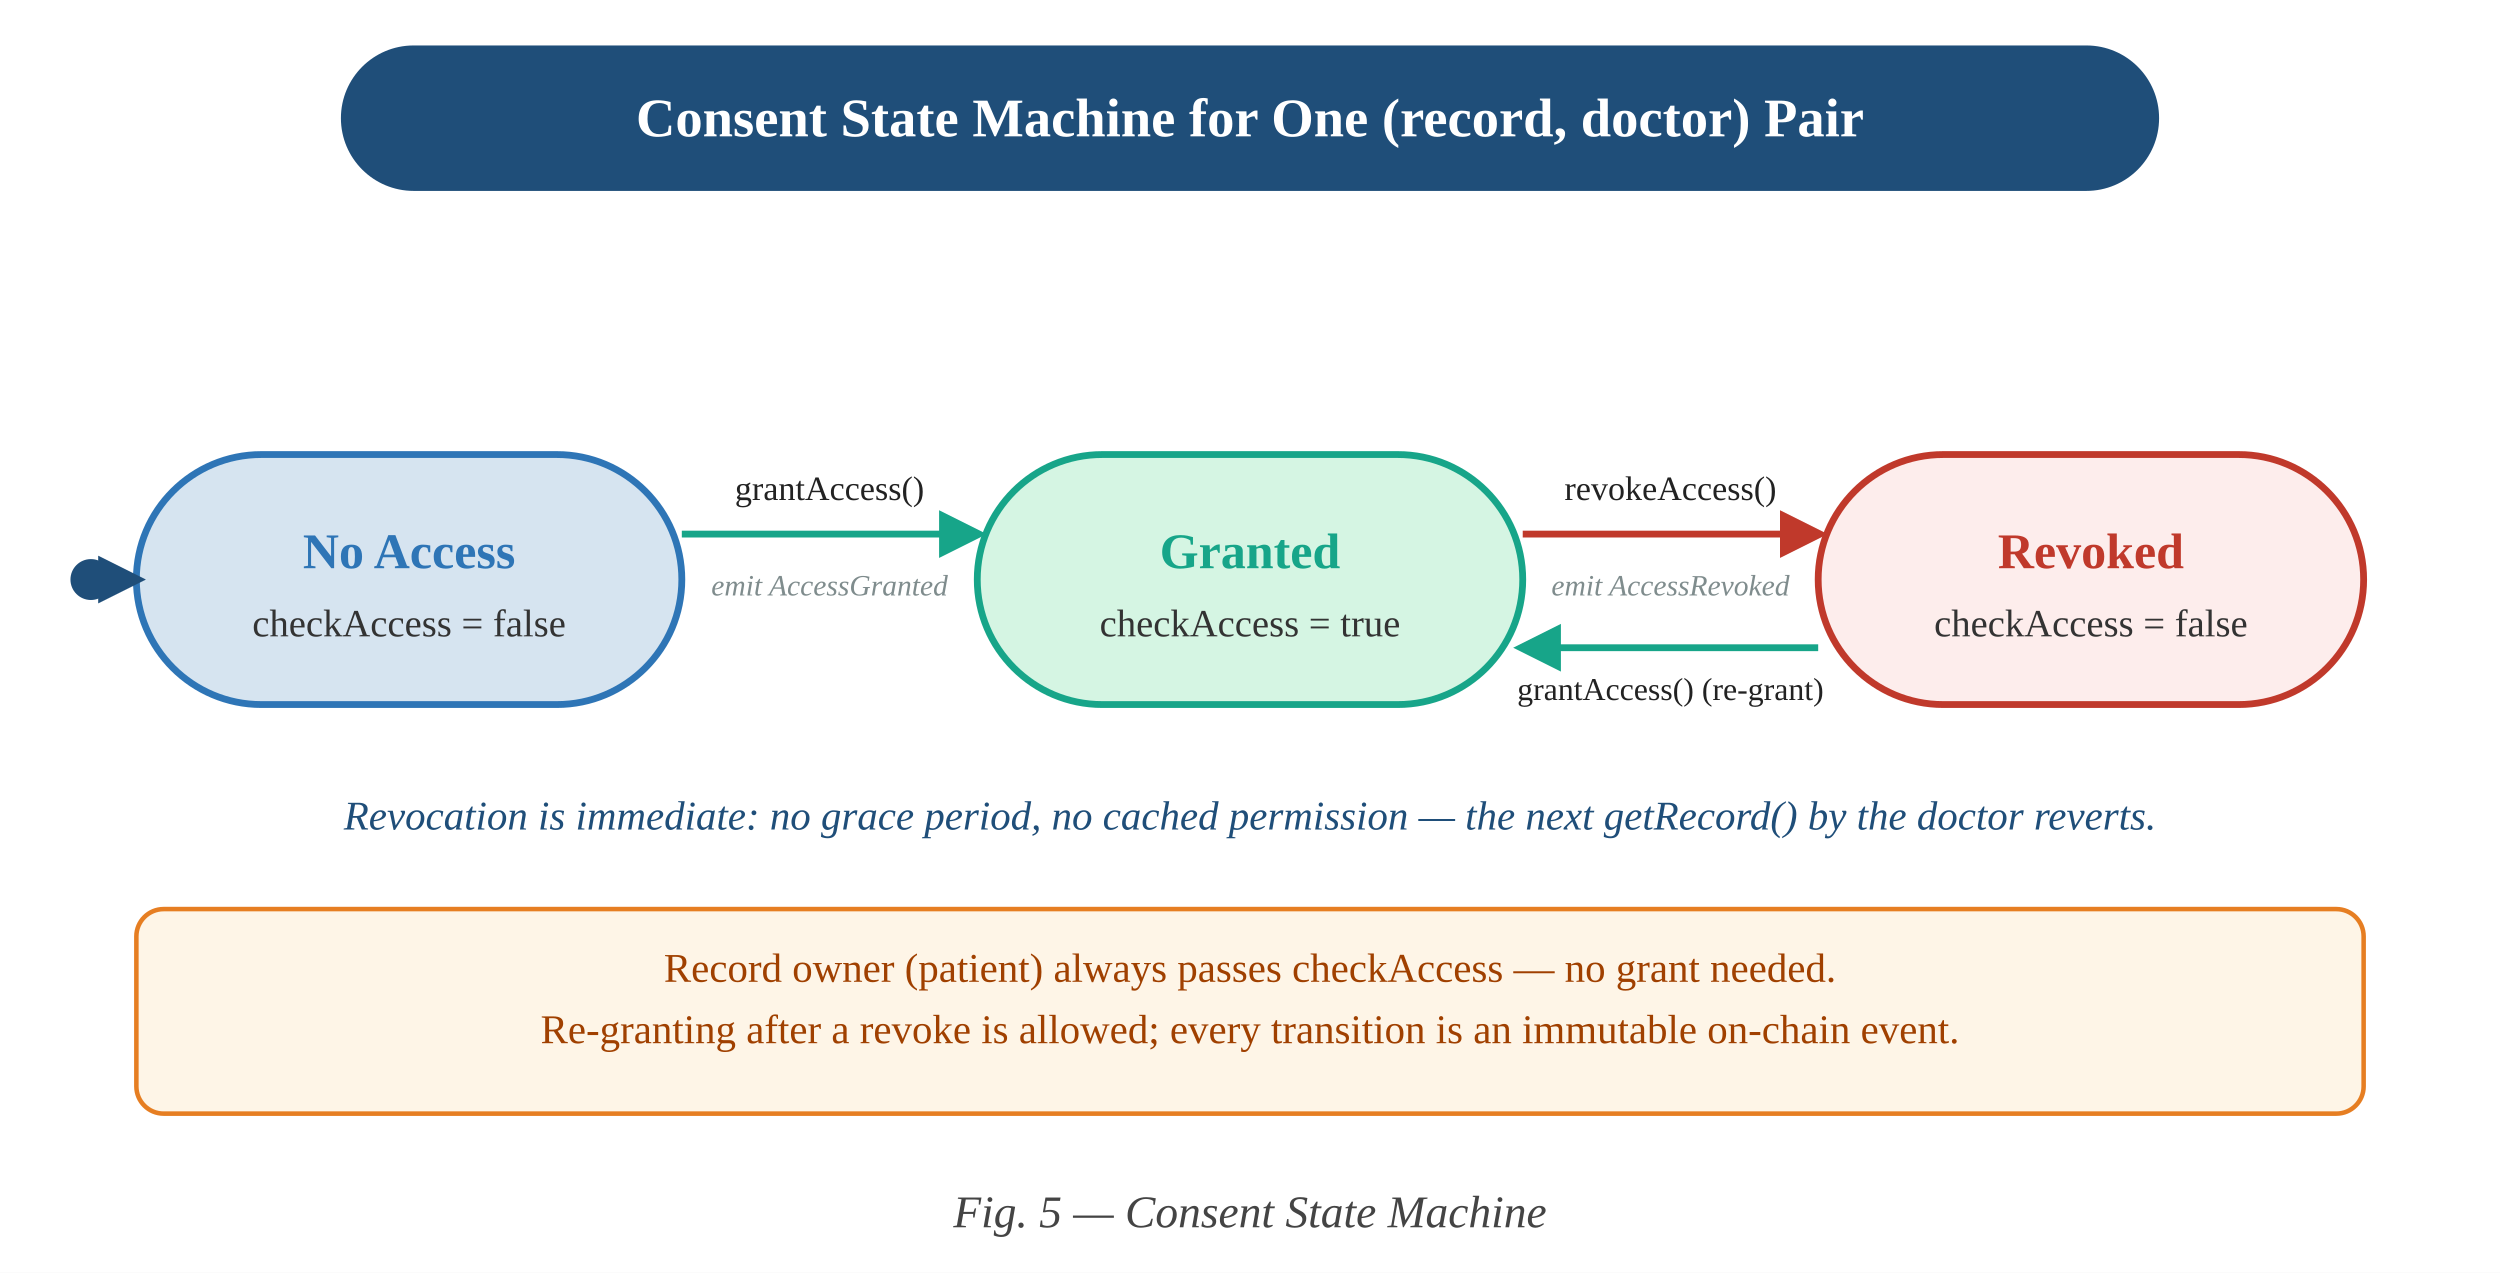
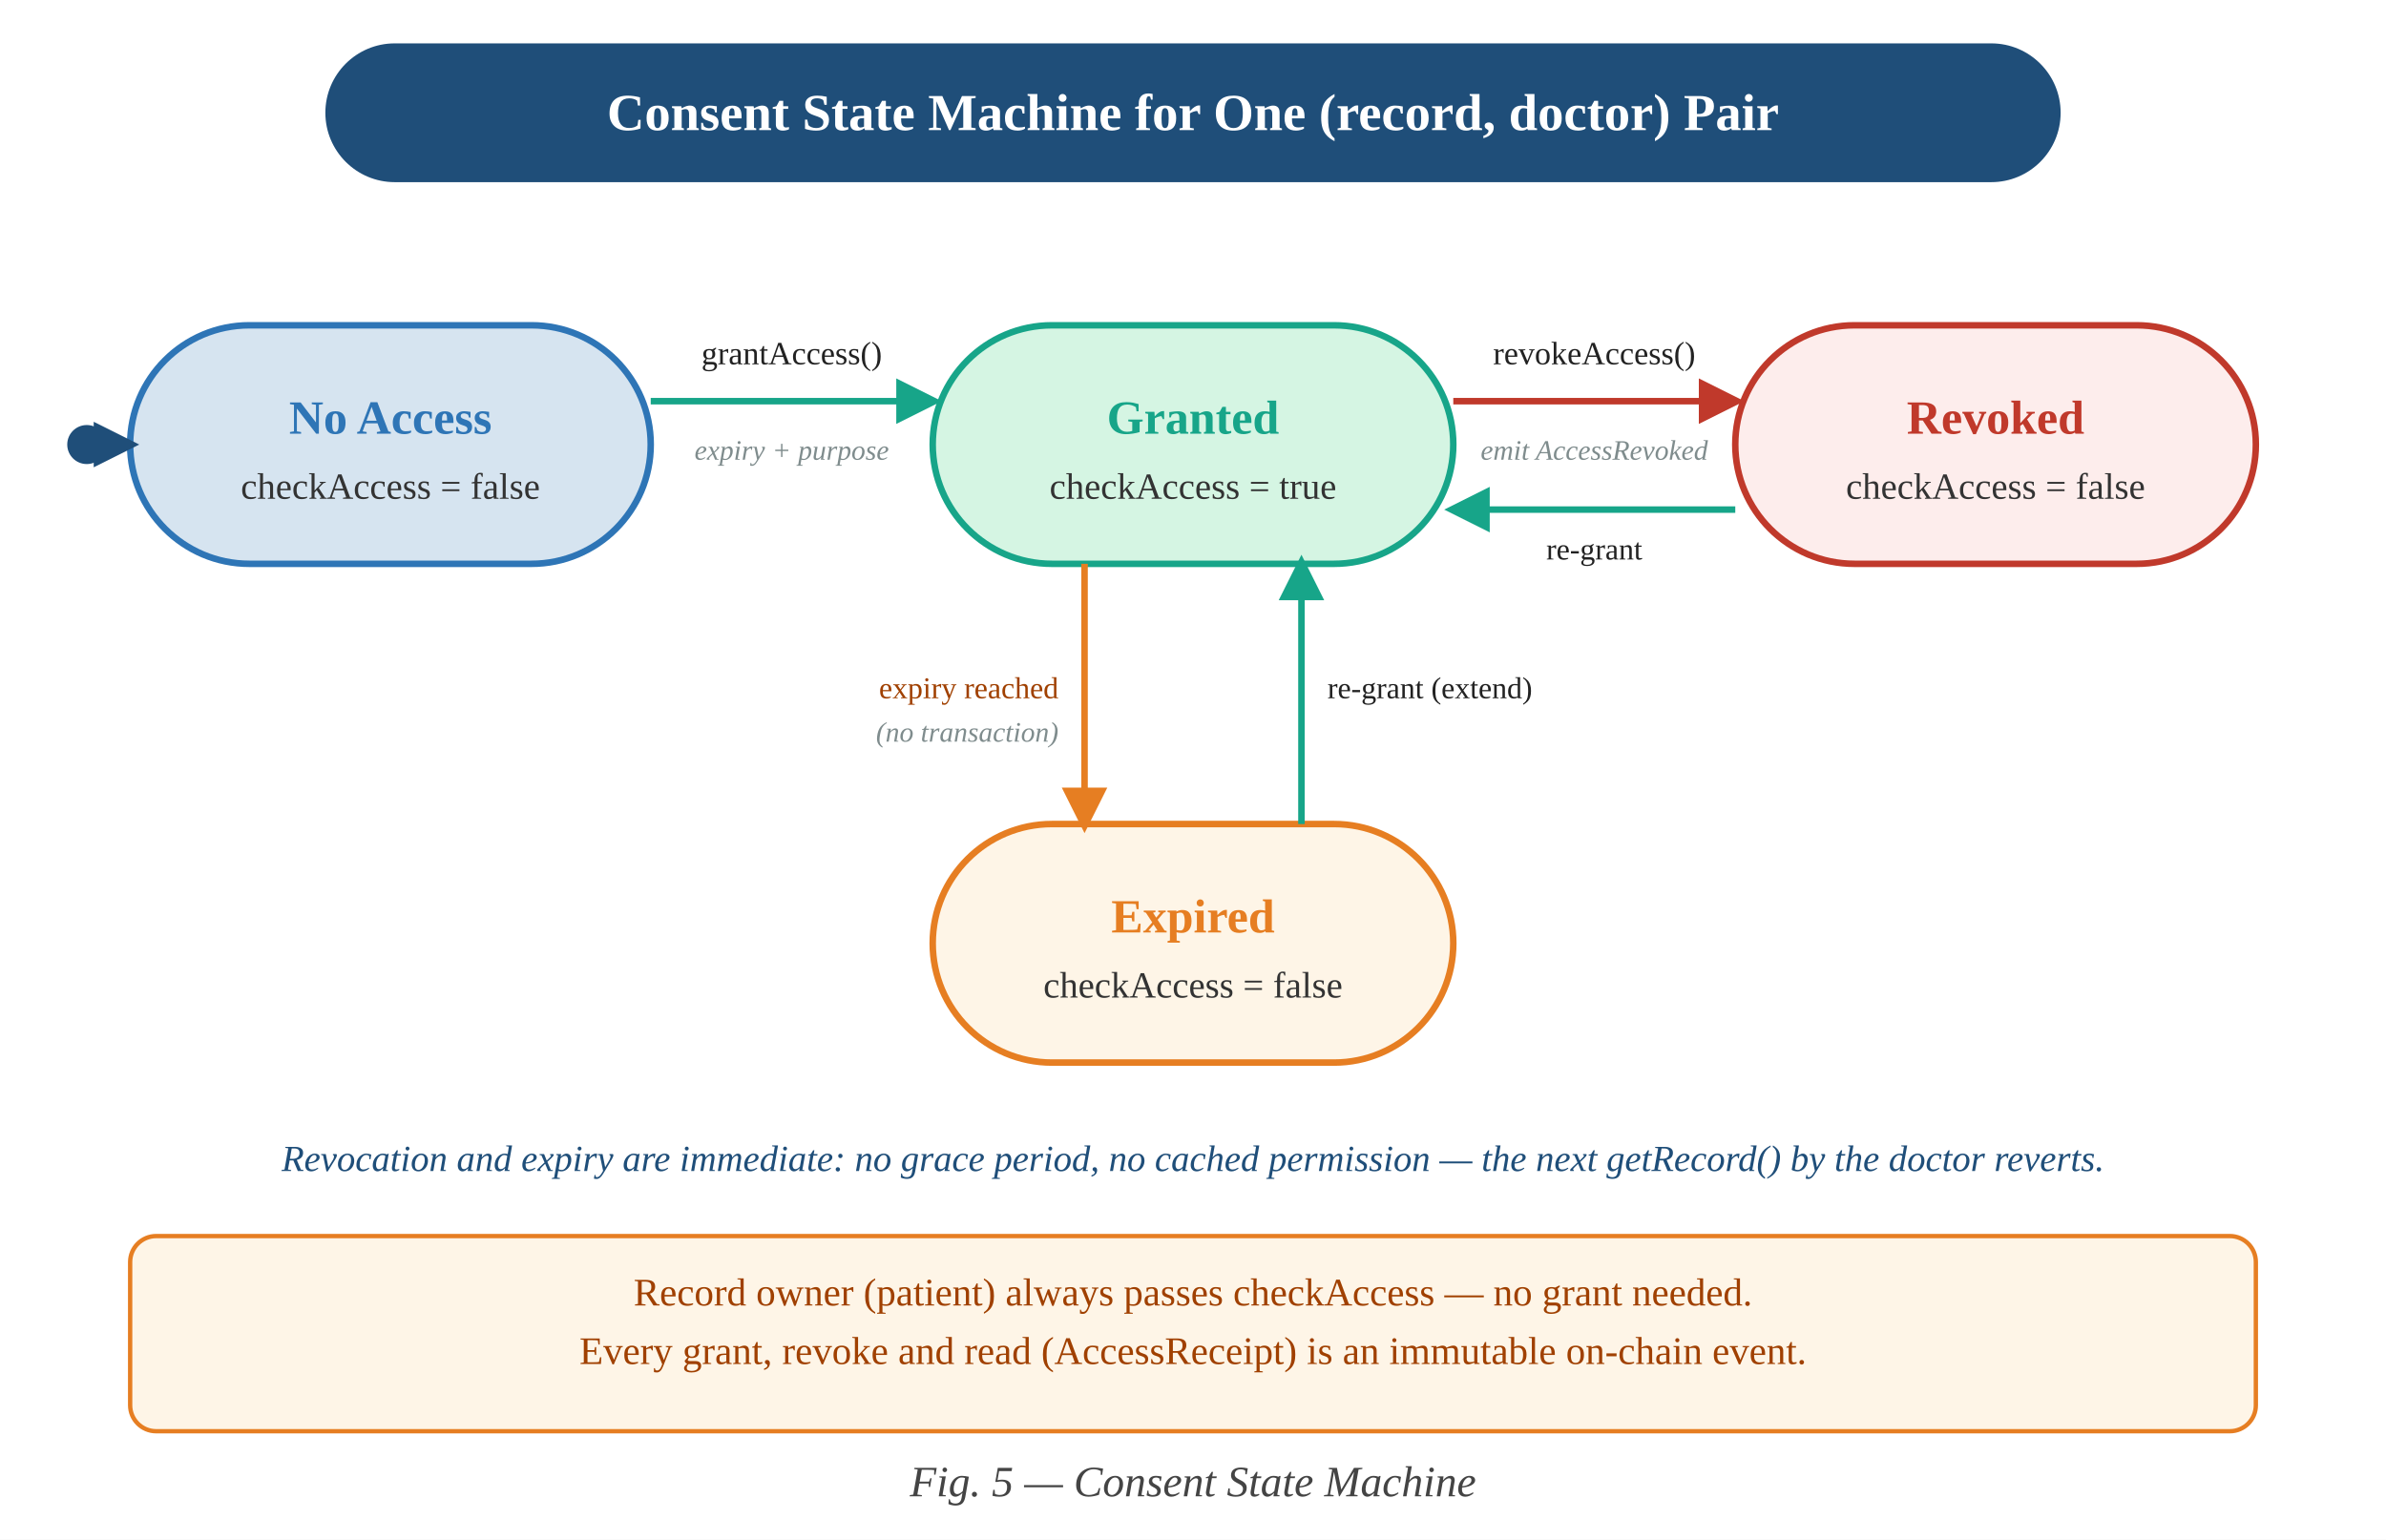
- <svg xmlns="http://www.w3.org/2000/svg" width="1100" height="560" viewBox="0 0 1100 560" font-family="'Times New Roman', Georgia, serif">
+ <svg xmlns="http://www.w3.org/2000/svg" width="1100" height="710" viewBox="0 0 1100 710" font-family="'Times New Roman', Georgia, serif">
  <defs>
    <marker id="m1F4E79" viewBox="0 0 10 10" refX="8" refY="5" markerWidth="7" markerHeight="7" orient="auto-start-reverse">
      <path d="M0 0 L10 5 L0 10 z" fill="#1F4E79" />
    </marker>
    <marker id="mE67E22" viewBox="0 0 10 10" refX="8" refY="5" markerWidth="7" markerHeight="7" orient="auto-start-reverse">
      <path d="M0 0 L10 5 L0 10 z" fill="#E67E22" />
    </marker>
    <marker id="mC0392B" viewBox="0 0 10 10" refX="8" refY="5" markerWidth="7" markerHeight="7" orient="auto-start-reverse">
      <path d="M0 0 L10 5 L0 10 z" fill="#C0392B" />
    </marker>
    <marker id="m7F8C8D" viewBox="0 0 10 10" refX="8" refY="5" markerWidth="7" markerHeight="7" orient="auto-start-reverse">
      <path d="M0 0 L10 5 L0 10 z" fill="#7F8C8D" />
    </marker>
    <marker id="m17A589" viewBox="0 0 10 10" refX="8" refY="5" markerWidth="7" markerHeight="7" orient="auto-start-reverse">
      <path d="M0 0 L10 5 L0 10 z" fill="#17A589" />
    </marker>
    <marker id="m2E75B6" viewBox="0 0 10 10" refX="8" refY="5" markerWidth="7" markerHeight="7" orient="auto-start-reverse">
      <path d="M0 0 L10 5 L0 10 z" fill="#2E75B6" />
    </marker>
  </defs>
-   <rect width="1100" height="560" fill="#FFFFFF" />
+   <rect width="1100" height="710" fill="#FFFFFF" />
  <rect x="150" y="20" width="800" height="64" rx="32" fill="#1F4E79" />
  <text x="550.0" y="60.0" font-size="24" fill="#fff" font-weight="bold" text-anchor="middle" font-style="normal">Consent State Machine for One (record, doctor) Pair</text>
-   <rect x="60" y="200" width="240" height="110" rx="55" fill="#D6E4F0" stroke="#2E75B6" stroke-width="3" />
-   <text x="180.0" y="250" font-size="22" fill="#2E75B6" font-weight="bold" text-anchor="middle" font-style="normal">No Access</text>
-   <text x="180.0" y="280" font-size="17" fill="#333" font-weight="normal" text-anchor="middle" font-style="normal">checkAccess = false</text>
-   <rect x="430" y="200" width="240" height="110" rx="55" fill="#D5F5E3" stroke="#17A589" stroke-width="3" />
-   <text x="550.0" y="250" font-size="22" fill="#17A589" font-weight="bold" text-anchor="middle" font-style="normal">Granted</text>
-   <text x="550.0" y="280" font-size="17" fill="#333" font-weight="normal" text-anchor="middle" font-style="normal">checkAccess = true</text>
-   <rect x="800" y="200" width="240" height="110" rx="55" fill="#FDEDEC" stroke="#C0392B" stroke-width="3" />
-   <text x="920.0" y="250" font-size="22" fill="#C0392B" font-weight="bold" text-anchor="middle" font-style="normal">Revoked</text>
-   <text x="920.0" y="280" font-size="17" fill="#333" font-weight="normal" text-anchor="middle" font-style="normal">checkAccess = false</text>
-   <path d="M 300 235 L 430 235" fill="none" stroke="#17A589" stroke-width="3" marker-end="url(#m17A589)" />
-   <text x="365" y="220" font-size="15" fill="#222" font-weight="normal" text-anchor="middle" font-style="normal">grantAccess()</text>
-   <text x="365" y="262" font-size="13" fill="#7F8C8D" font-weight="normal" text-anchor="middle" font-style="italic">emit AccessGranted</text>
-   <path d="M 670 235 L 800 235" fill="none" stroke="#C0392B" stroke-width="3" marker-end="url(#mC0392B)" />
-   <text x="735" y="220" font-size="15" fill="#222" font-weight="normal" text-anchor="middle" font-style="normal">revokeAccess()</text>
-   <text x="735" y="262" font-size="13" fill="#7F8C8D" font-weight="normal" text-anchor="middle" font-style="italic">emit AccessRevoked</text>
-   <path d="M 800 285 L 670 285" fill="none" stroke="#17A589" stroke-width="3" marker-end="url(#m17A589)" />
-   <text x="735" y="308" font-size="14" fill="#222" font-weight="normal" text-anchor="middle" font-style="normal">grantAccess() (re-grant)</text>
-   <circle cx="40" cy="255" r="9" fill="#1F4E79" />
-   <path d="M 49 255 L 60 255" fill="none" stroke="#1F4E79" stroke-width="3" marker-end="url(#m1F4E79)" />
-   <rect x="60" y="400" width="980" height="90" rx="12" fill="#FEF5E7" stroke="#E67E22" stroke-width="2" />
-   <text x="550" y="432.0" font-size="18" fill="#A04000" font-weight="normal" text-anchor="middle" font-style="normal">Record owner (patient) always passes checkAccess — no grant needed.</text>
-   <text x="550" y="459.0" font-size="18" fill="#A04000" font-weight="normal" text-anchor="middle" font-style="normal">Re-granting after a revoke is allowed; every transition is an immutable on-chain event.</text>
-   <text x="550" y="365" font-size="18" fill="#1F4E79" font-weight="normal" text-anchor="middle" font-style="italic">Revocation is immediate: no grace period, no cached permission — the next getRecord() by the doctor reverts.</text>
-   <text x="550" y="540" font-size="20" fill="#444" font-weight="normal" text-anchor="middle" font-style="italic">Fig. 5 — Consent State Machine</text>
+   <rect x="60" y="150" width="240" height="110" rx="55" fill="#D6E4F0" stroke="#2E75B6" stroke-width="3" />
+   <text x="180.0" y="200" font-size="22" fill="#2E75B6" font-weight="bold" text-anchor="middle" font-style="normal">No Access</text>
+   <text x="180.0" y="230" font-size="17" fill="#333" font-weight="normal" text-anchor="middle" font-style="normal">checkAccess = false</text>
+   <rect x="430" y="150" width="240" height="110" rx="55" fill="#D5F5E3" stroke="#17A589" stroke-width="3" />
+   <text x="550.0" y="200" font-size="22" fill="#17A589" font-weight="bold" text-anchor="middle" font-style="normal">Granted</text>
+   <text x="550.0" y="230" font-size="17" fill="#333" font-weight="normal" text-anchor="middle" font-style="normal">checkAccess = true</text>
+   <rect x="800" y="150" width="240" height="110" rx="55" fill="#FDEDEC" stroke="#C0392B" stroke-width="3" />
+   <text x="920.0" y="200" font-size="22" fill="#C0392B" font-weight="bold" text-anchor="middle" font-style="normal">Revoked</text>
+   <text x="920.0" y="230" font-size="17" fill="#333" font-weight="normal" text-anchor="middle" font-style="normal">checkAccess = false</text>
+   <rect x="430" y="380" width="240" height="110" rx="55" fill="#FEF5E7" stroke="#E67E22" stroke-width="3" />
+   <text x="550.0" y="430" font-size="22" fill="#E67E22" font-weight="bold" text-anchor="middle" font-style="normal">Expired</text>
+   <text x="550.0" y="460" font-size="17" fill="#333" font-weight="normal" text-anchor="middle" font-style="normal">checkAccess = false</text>
+   <path d="M 300 185 L 430 185" fill="none" stroke="#17A589" stroke-width="3" marker-end="url(#m17A589)" />
+   <text x="365" y="168" font-size="15" fill="#222" font-weight="normal" text-anchor="middle" font-style="normal">grantAccess()</text>
+   <text x="365" y="212" font-size="13" fill="#7F8C8D" font-weight="normal" text-anchor="middle" font-style="italic">expiry + purpose</text>
+   <path d="M 670 185 L 800 185" fill="none" stroke="#C0392B" stroke-width="3" marker-end="url(#mC0392B)" />
+   <text x="735" y="168" font-size="15" fill="#222" font-weight="normal" text-anchor="middle" font-style="normal">revokeAccess()</text>
+   <text x="735" y="212" font-size="13" fill="#7F8C8D" font-weight="normal" text-anchor="middle" font-style="italic">emit AccessRevoked</text>
+   <path d="M 800 235 L 670 235" fill="none" stroke="#17A589" stroke-width="3" marker-end="url(#m17A589)" />
+   <text x="735" y="258" font-size="14" fill="#222" font-weight="normal" text-anchor="middle" font-style="normal">re-grant</text>
+   <path d="M 500 260 L 500 380" fill="none" stroke="#E67E22" stroke-width="3" marker-end="url(#mE67E22)" />
+   <text x="488" y="322" font-size="14" fill="#A04000" font-weight="normal" text-anchor="end" font-style="normal">expiry reached</text>
+   <text x="488" y="342" font-size="13" fill="#7F8C8D" font-weight="normal" text-anchor="end" font-style="italic">(no transaction)</text>
+   <path d="M 600 380 L 600 260" fill="none" stroke="#17A589" stroke-width="3" marker-end="url(#m17A589)" />
+   <text x="612" y="322" font-size="14" fill="#222" font-weight="normal" text-anchor="start" font-style="normal">re-grant (extend)</text>
+   <circle cx="40" cy="205" r="9" fill="#1F4E79" />
+   <path d="M 49 205 L 60 205" fill="none" stroke="#1F4E79" stroke-width="3" marker-end="url(#m1F4E79)" />
+   <text x="550" y="540" font-size="17" fill="#1F4E79" font-weight="normal" text-anchor="middle" font-style="italic">Revocation and expiry are immediate: no grace period, no cached permission — the next getRecord() by the doctor reverts.</text>
+   <rect x="60" y="570" width="980" height="90" rx="12" fill="#FEF5E7" stroke="#E67E22" stroke-width="2" />
+   <text x="550" y="602.0" font-size="18" fill="#A04000" font-weight="normal" text-anchor="middle" font-style="normal">Record owner (patient) always passes checkAccess — no grant needed.</text>
+   <text x="550" y="629.0" font-size="18" fill="#A04000" font-weight="normal" text-anchor="middle" font-style="normal">Every grant, revoke and read (AccessReceipt) is an immutable on-chain event.</text>
+   <text x="550" y="690" font-size="20" fill="#444" font-weight="normal" text-anchor="middle" font-style="italic">Fig. 5 — Consent State Machine</text>
</svg>
